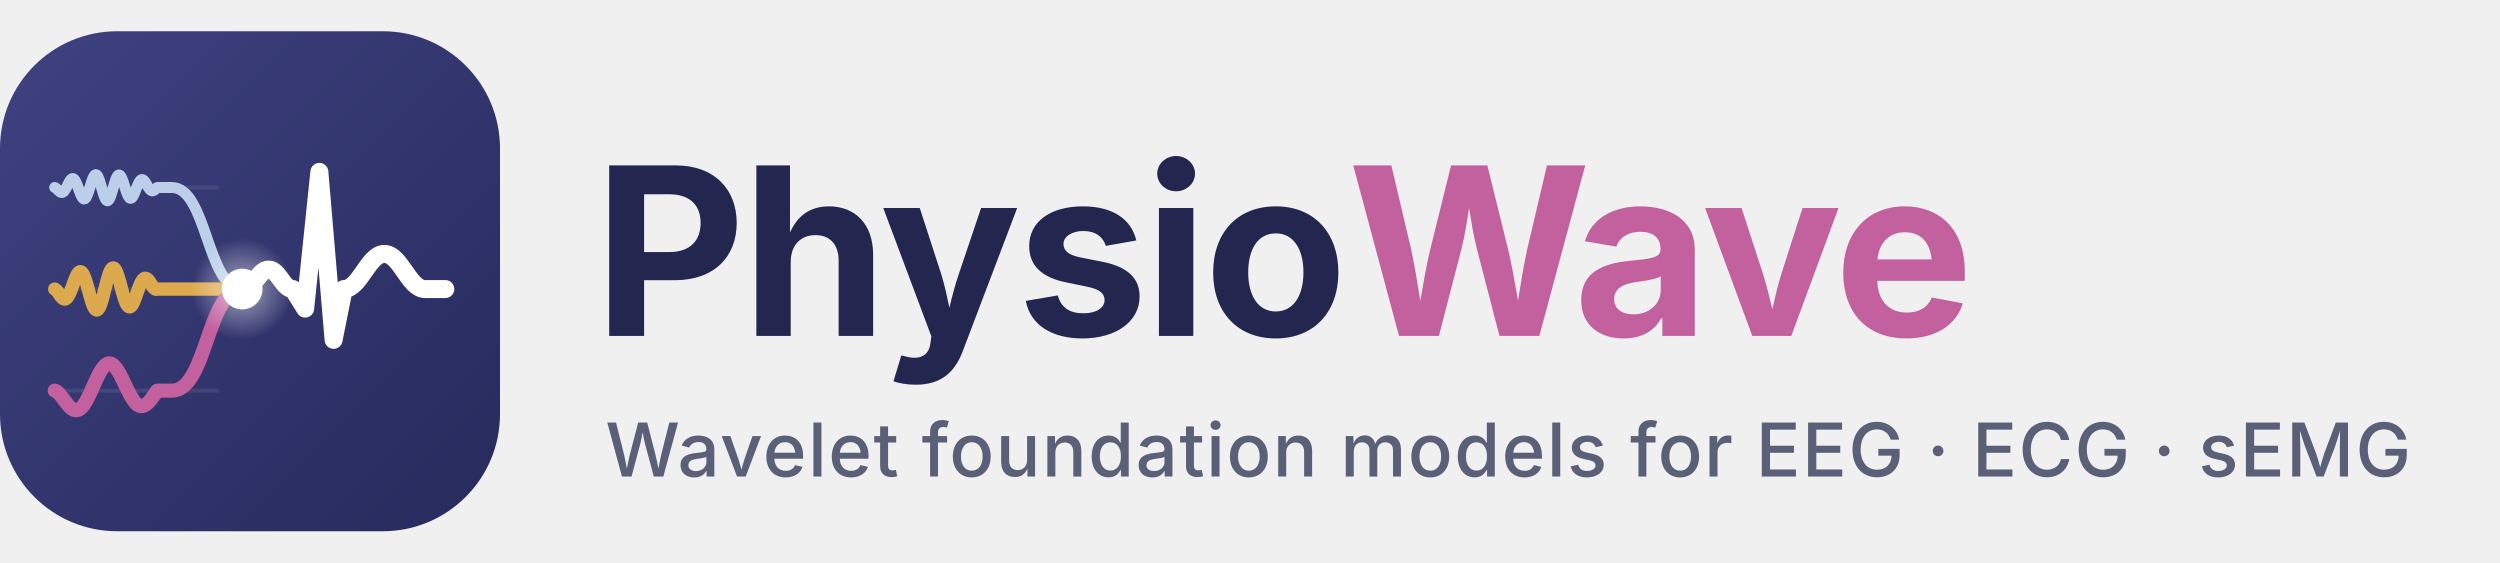
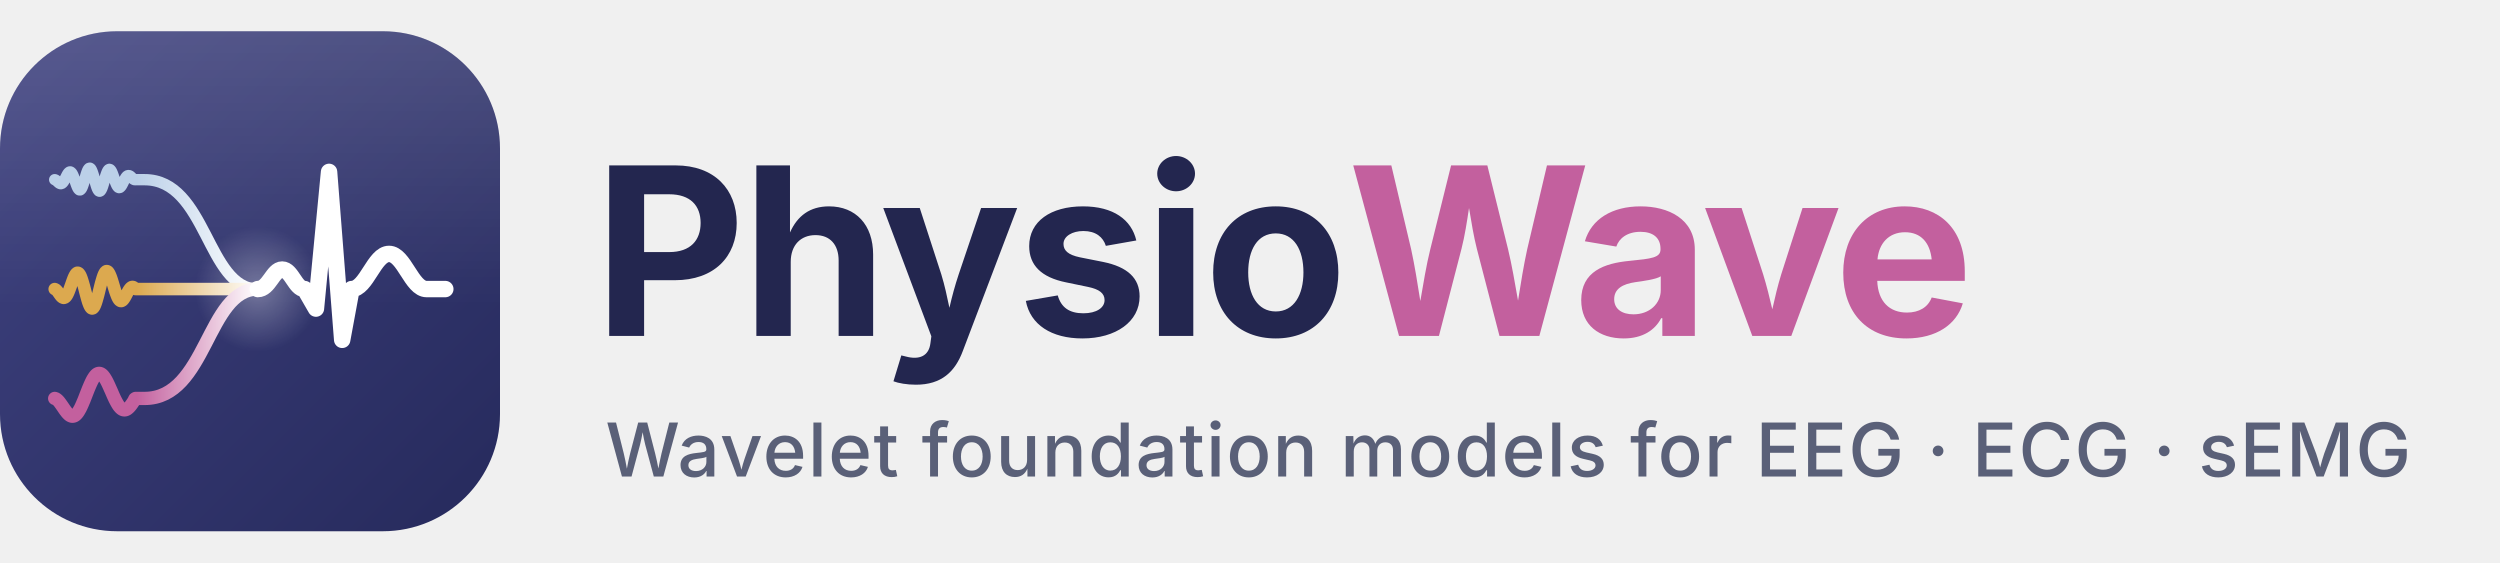
<svg xmlns="http://www.w3.org/2000/svg" width="640" height="144" viewBox="0 0 640 144" role="img" aria-label="PhysioWave">
  <g transform="translate(0 8) scale(1.0)">
    <defs>
      <linearGradient id="lbg" x1="0" y1="0" x2="1" y2="1">
        <stop offset="0" stop-color="#3F4280" />
        <stop offset="1" stop-color="#262A5C" />
      </linearGradient>
+       <linearGradient id="lsheen" x1="0" y1="0" x2="0" y2="1">
+         <stop offset="0" stop-color="#FFFFFF" stop-opacity="0.13" />
+         <stop offset="0.55" stop-color="#FFFFFF" stop-opacity="0" />
+       </linearGradient>
      <radialGradient id="lglow" cx="0.5" cy="0.5" r="0.5">
-         <stop offset="0" stop-color="#FFFFFF" stop-opacity="0.55" />
+         <stop offset="0" stop-color="#FFFFFF" stop-opacity="0.32" />
        <stop offset="1" stop-color="#FFFFFF" stop-opacity="0" />
      </radialGradient>
+       <linearGradient id="lb0" gradientUnits="userSpaceOnUse" x1="35.0" y1="0" x2="66.0" y2="0">
+         <stop offset="0" stop-color="#BBD0E8" />
+         <stop offset="1" stop-color="#FFFFFF" />
+       </linearGradient>
+       <linearGradient id="lb1" gradientUnits="userSpaceOnUse" x1="35.0" y1="0" x2="66.0" y2="0">
+         <stop offset="0" stop-color="#DCA94F" />
+         <stop offset="1" stop-color="#FFFFFF" />
+       </linearGradient>
+       <linearGradient id="lb2" gradientUnits="userSpaceOnUse" x1="35.0" y1="0" x2="66.0" y2="0">
+         <stop offset="0" stop-color="#C3609E" />
+         <stop offset="1" stop-color="#FFFFFF" />
+       </linearGradient>
    </defs>
    <rect x="0" y="0" width="128" height="128" rx="30" fill="url(#lbg)" />
-     <line x1="14" y1="40.0" x2="56" y2="40.0" stroke="#FFFFFF" stroke-opacity="0.08" stroke-width="1" />
-     <line x1="14" y1="66.0" x2="56" y2="66.0" stroke="#FFFFFF" stroke-opacity="0.08" stroke-width="1" />
-     <line x1="14" y1="92.0" x2="56" y2="92.0" stroke="#FFFFFF" stroke-opacity="0.08" stroke-width="1" />
-     <path d="M14.00 40.00 L14.25 40.11 L14.50 40.31 L14.75 40.57 L15.00 40.83 L15.25 41.05 L15.50 41.21 L15.75 41.28 L16.00 41.25 L16.25 41.09 L16.50 40.82 L16.75 40.45 L17.00 40.00 L17.25 39.51 L17.50 39.01 L17.75 38.54 L18.00 38.14 L18.25 37.86 L18.50 37.71 L18.75 37.73 L19.00 37.91 L19.25 38.25 L19.50 38.73 L19.75 39.33 L20.00 40.00 L20.25 40.70 L20.50 41.38 L20.75 41.98 L21.00 42.47 L21.25 42.80 L21.50 42.94 L21.75 42.88 L22.00 42.62 L22.25 42.16 L22.50 41.55 L22.75 40.81 L23.00 40.00 L23.25 39.18 L23.50 38.39 L23.75 37.71 L24.00 37.17 L24.25 36.83 L24.50 36.70 L24.75 36.79 L25.00 37.11 L25.25 37.63 L25.50 38.32 L25.75 39.13 L26.00 40.00 L26.25 40.88 L26.50 41.70 L26.75 42.40 L27.00 42.94 L27.25 43.28 L27.50 43.40 L27.75 43.28 L28.00 42.93 L28.25 42.39 L28.50 41.68 L28.75 40.87 L29.00 40.00 L29.25 39.14 L29.50 38.34 L29.75 37.67 L30.00 37.17 L30.25 36.86 L30.50 36.78 L30.75 36.91 L31.00 37.26 L31.25 37.78 L31.50 38.45 L31.75 39.21 L32.00 40.00 L32.25 40.78 L32.50 41.48 L32.75 42.06 L33.00 42.48 L33.25 42.73 L33.50 42.77 L33.75 42.63 L34.00 42.31 L34.25 41.85 L34.50 41.28 L34.75 40.65 L35.00 40.00 L35.25 39.39 L35.50 38.85 L35.75 38.42 L36.00 38.12 L36.25 37.98 L36.50 37.98 L36.75 38.13 L37.00 38.40 L37.25 38.75 L37.50 39.16 L37.75 39.59 L38.00 40.00 L38.25 40.35 L38.50 40.63 L38.75 40.80 L39.00 40.87 L39.25 40.83 L39.50 40.69 L39.75 40.48 L40.00 40.19 L40.25 40.00 L40.50 40.00 L40.75 40.00 L41.00 40.00 L41.25 40.00 L41.50 40.00 L41.75 40.00 L42.00 40.00 L42.25 40.00 L42.50 40.00 L42.75 40.00 L43.00 40.00 L43.25 40.00 L43.50 40.00 L43.75 40.00 L44.00 40.00 C53.00 40.00 53.00 66.00 62.00 66.00" fill="none" stroke="#BBD0E8" stroke-width="2.8" stroke-linecap="round" stroke-linejoin="round" />
-     <path d="M14.00 66.00 L14.25 66.12 L14.50 66.37 L14.75 66.68 L15.00 67.03 L15.25 67.40 L15.50 67.75 L15.75 68.06 L16.00 68.31 L16.25 68.49 L16.50 68.56 L16.75 68.53 L17.00 68.38 L17.25 68.12 L17.50 67.75 L17.75 67.28 L18.00 66.72 L18.25 66.09 L18.50 65.42 L18.75 64.73 L19.00 64.04 L19.25 63.39 L19.50 62.81 L19.75 62.31 L20.00 61.92 L20.25 61.66 L20.50 61.55 L20.75 61.59 L21.00 61.78 L21.25 62.14 L21.50 62.64 L21.75 63.27 L22.00 64.01 L22.25 64.85 L22.50 65.74 L22.75 66.66 L23.00 67.58 L23.25 68.46 L23.50 69.27 L23.75 69.98 L24.00 70.57 L24.25 71.01 L24.50 71.28 L24.75 71.37 L25.00 71.28 L25.25 71.01 L25.50 70.56 L25.75 69.96 L26.00 69.22 L26.25 68.36 L26.50 67.42 L26.75 66.43 L27.00 65.43 L27.25 64.44 L27.50 63.51 L27.75 62.66 L28.00 61.93 L28.25 61.34 L28.50 60.91 L28.75 60.66 L29.00 60.59 L29.25 60.71 L29.50 61.00 L29.75 61.46 L30.00 62.07 L30.25 62.80 L30.50 63.63 L30.75 64.53 L31.00 65.46 L31.25 66.40 L31.50 67.30 L31.75 68.14 L32.00 68.88 L32.25 69.52 L32.50 70.01 L32.75 70.35 L33.00 70.54 L33.25 70.56 L33.50 70.43 L33.75 70.15 L34.00 69.74 L34.25 69.22 L34.50 68.61 L34.75 67.93 L35.00 67.22 L35.25 66.50 L35.50 65.80 L35.75 65.15 L36.00 64.57 L36.25 64.08 L36.50 63.69 L36.75 63.42 L37.00 63.26 L37.25 63.23 L37.50 63.30 L37.75 63.47 L38.00 63.73 L38.25 64.05 L38.50 64.42 L38.75 64.81 L39.00 65.19 L39.25 65.54 L39.50 65.82 L39.75 66.02 L40.00 66.07 L40.25 66.00 L40.50 66.00 L40.75 66.00 L41.00 66.00 L41.25 66.00 L41.50 66.00 L41.75 66.00 L42.00 66.00 L42.25 66.00 L42.50 66.00 L42.75 66.00 L43.00 66.00 L43.25 66.00 L43.50 66.00 L43.75 66.00 L44.00 66.00 C53.00 66.00 53.00 66.00 62.00 66.00" fill="none" stroke="#DCA94F" stroke-width="3.4" stroke-linecap="round" stroke-linejoin="round" />
-     <path d="M14.00 92.00 L14.25 92.07 L14.50 92.22 L14.75 92.41 L15.00 92.65 L15.25 92.91 L15.50 93.20 L15.75 93.52 L16.00 93.84 L16.25 94.17 L16.50 94.51 L16.75 94.84 L17.00 95.17 L17.25 95.48 L17.50 95.77 L17.75 96.05 L18.00 96.30 L18.25 96.51 L18.50 96.70 L18.75 96.84 L19.00 96.95 L19.25 97.01 L19.50 97.04 L19.75 97.01 L20.00 96.94 L20.25 96.83 L20.50 96.66 L20.75 96.45 L21.00 96.20 L21.25 95.90 L21.50 95.56 L21.75 95.18 L22.00 94.77 L22.25 94.32 L22.50 93.84 L22.75 93.34 L23.00 92.81 L23.25 92.27 L23.50 91.72 L23.75 91.16 L24.00 90.60 L24.25 90.05 L24.50 89.50 L24.75 88.96 L25.00 88.44 L25.25 87.94 L25.50 87.47 L25.75 87.04 L26.00 86.63 L26.25 86.27 L26.50 85.95 L26.75 85.67 L27.00 85.44 L27.25 85.26 L27.50 85.13 L27.75 85.05 L28.00 85.03 L28.25 85.06 L28.50 85.14 L28.75 85.27 L29.00 85.45 L29.25 85.68 L29.50 85.96 L29.75 86.28 L30.00 86.64 L30.25 87.03 L30.50 87.46 L30.75 87.91 L31.00 88.39 L31.25 88.89 L31.50 89.40 L31.75 89.92 L32.00 90.45 L32.25 90.97 L32.50 91.49 L32.75 92.00 L33.00 92.49 L33.25 92.97 L33.50 93.42 L33.75 93.84 L34.00 94.24 L34.25 94.60 L34.50 94.92 L34.75 95.20 L35.00 95.44 L35.25 95.63 L35.50 95.79 L35.75 95.89 L36.00 95.96 L36.25 95.97 L36.50 95.95 L36.75 95.88 L37.00 95.77 L37.25 95.62 L37.50 95.44 L37.75 95.23 L38.00 94.98 L38.25 94.71 L38.50 94.42 L38.75 94.11 L39.00 93.79 L39.25 93.45 L39.50 93.10 L39.75 92.73 L40.00 92.30 L40.25 92.00 L40.50 92.00 L40.75 92.00 L41.00 92.00 L41.25 92.00 L41.50 92.00 L41.75 92.00 L42.00 92.00 L42.25 92.00 L42.50 92.00 L42.75 92.00 L43.00 92.00 L43.25 92.00 L43.50 92.00 L43.75 92.00 L44.00 92.00 C53.00 92.00 53.00 66.00 62.00 66.00" fill="none" stroke="#C3609E" stroke-width="3.6" stroke-linecap="round" stroke-linejoin="round" />
-     <circle cx="62.0" cy="66.0" r="13" fill="url(#lglow)" />
-     <circle cx="62.0" cy="66.0" r="5.2" fill="#FFFFFF" />
-     <path d="M62.00 66.00 C65.12 66.00 66.16 61.00 68.76 61.00 C71.36 61.00 72.40 66.00 75.00 66.00 L78.12 71.00 L81.76 36.00 L85.40 79.00 L88.00 66.00 C92.16 66.00 94.24 57.00 98.40 57.00 C102.56 57.00 104.64 66.00 108.80 66.00 L114.00 66.00" fill="none" stroke="#FFFFFF" stroke-width="4.6" stroke-linecap="round" stroke-linejoin="round" />
+     <rect x="0" y="0" width="128" height="128" rx="30" fill="url(#lsheen)" />
+     <circle cx="66.0" cy="66.0" r="16" fill="url(#lglow)" />
+     <path d="M14.00 38.00 L14.19 38.06 L14.38 38.19 L14.57 38.36 L14.77 38.54 L14.96 38.72 L15.15 38.87 L15.34 38.98 L15.53 39.03 L15.72 39.00 L15.92 38.89 L16.11 38.70 L16.30 38.44 L16.49 38.12 L16.68 37.75 L16.88 37.37 L17.07 36.99 L17.26 36.64 L17.45 36.35 L17.64 36.13 L17.83 36.02 L18.02 36.01 L18.22 36.13 L18.41 36.36 L18.60 36.70 L18.79 37.13 L18.98 37.64 L19.18 38.19 L19.37 38.75 L19.56 39.28 L19.75 39.77 L19.94 40.17 L20.13 40.45 L20.32 40.61 L20.52 40.62 L20.71 40.48 L20.90 40.20 L21.09 39.79 L21.28 39.26 L21.48 38.66 L21.67 38.00 L21.86 37.33 L22.05 36.69 L22.24 36.12 L22.43 35.64 L22.62 35.29 L22.82 35.09 L23.01 35.05 L23.20 35.17 L23.39 35.46 L23.58 35.89 L23.77 36.44 L23.97 37.07 L24.16 37.76 L24.35 38.47 L24.54 39.15 L24.73 39.76 L24.92 40.27 L25.12 40.66 L25.31 40.89 L25.50 40.96 L25.69 40.87 L25.88 40.62 L26.08 40.22 L26.27 39.71 L26.46 39.10 L26.65 38.45 L26.84 37.78 L27.03 37.13 L27.23 36.54 L27.42 36.05 L27.61 35.68 L27.80 35.44 L27.99 35.35 L28.18 35.41 L28.38 35.61 L28.57 35.94 L28.76 36.37 L28.95 36.88 L29.14 37.44 L29.33 38.00 L29.52 38.54 L29.72 39.03 L29.91 39.44 L30.10 39.75 L30.29 39.95 L30.48 40.03 L30.68 39.99 L30.87 39.83 L31.06 39.59 L31.25 39.27 L31.44 38.90 L31.63 38.51 L31.82 38.12 L32.02 37.76 L32.21 37.45 L32.40 37.20 L32.59 37.03 L32.78 36.95 L32.97 36.94 L33.17 37.00 L33.36 37.12 L33.55 37.29 L33.74 37.48 L33.93 37.67 L34.12 37.83 L34.32 37.96 L34.51 38.01 L34.70 38.00 L34.89 38.00 L35.08 38.00 L35.28 38.00 L35.47 38.00 L35.66 38.00 L35.85 38.00 L36.04 38.00 L36.23 38.00 L36.42 38.00 L36.62 38.00 L36.81 38.00 L37.00 38.00 C52.95 38.00 52.95 66.00 66.00 66.00" fill="none" stroke="url(#lb0)" stroke-width="2.9" stroke-linecap="round" stroke-linejoin="round" />
+     <path d="M14.00 66.00 L14.19 66.07 L14.38 66.21 L14.57 66.41 L14.77 66.65 L14.96 66.92 L15.15 67.19 L15.34 67.46 L15.53 67.71 L15.72 67.93 L15.92 68.10 L16.11 68.21 L16.30 68.26 L16.49 68.23 L16.68 68.13 L16.88 67.94 L17.07 67.69 L17.26 67.35 L17.45 66.96 L17.64 66.50 L17.83 66.00 L18.02 65.47 L18.22 64.92 L18.41 64.37 L18.60 63.83 L18.79 63.33 L18.98 62.88 L19.18 62.49 L19.37 62.18 L19.56 61.96 L19.75 61.83 L19.94 61.82 L20.13 61.91 L20.32 62.11 L20.52 62.42 L20.71 62.83 L20.90 63.33 L21.09 63.92 L21.28 64.57 L21.48 65.27 L21.67 66.00 L21.86 66.75 L22.05 67.48 L22.24 68.19 L22.43 68.86 L22.62 69.46 L22.82 69.98 L23.01 70.40 L23.20 70.71 L23.39 70.91 L23.58 70.98 L23.77 70.93 L23.97 70.75 L24.16 70.45 L24.35 70.04 L24.54 69.53 L24.73 68.93 L24.92 68.26 L25.12 67.54 L25.31 66.78 L25.50 66.00 L25.69 65.23 L25.88 64.49 L26.08 63.79 L26.27 63.16 L26.46 62.60 L26.65 62.14 L26.84 61.79 L27.03 61.54 L27.23 61.41 L27.42 61.41 L27.61 61.51 L27.80 61.73 L27.99 62.05 L28.18 62.46 L28.38 62.95 L28.57 63.50 L28.76 64.10 L28.95 64.73 L29.14 65.37 L29.33 66.00 L29.52 66.61 L29.72 67.17 L29.91 67.68 L30.10 68.12 L30.29 68.49 L30.48 68.77 L30.68 68.96 L30.87 69.06 L31.06 69.07 L31.25 69.00 L31.44 68.85 L31.63 68.63 L31.82 68.36 L32.02 68.04 L32.21 67.69 L32.40 67.33 L32.59 66.96 L32.78 66.61 L32.97 66.29 L33.17 66.00 L33.36 65.77 L33.55 65.59 L33.74 65.48 L33.93 65.45 L34.12 65.49 L34.32 65.62 L34.51 65.90 L34.70 66.00 L34.89 66.00 L35.08 66.00 L35.28 66.00 L35.47 66.00 L35.66 66.00 L35.85 66.00 L36.04 66.00 L36.23 66.00 L36.42 66.00 L36.62 66.00 L36.81 66.00 L37.00 66.00 C52.95 66.00 52.95 66.00 66.00 66.00" fill="none" stroke="url(#lb1)" stroke-width="3.2" stroke-linecap="round" stroke-linejoin="round" />
+     <path d="M14.00 94.00 L14.19 94.04 L14.38 94.14 L14.57 94.28 L14.77 94.45 L14.96 94.65 L15.15 94.87 L15.34 95.12 L15.53 95.38 L15.72 95.65 L15.92 95.93 L16.11 96.21 L16.30 96.49 L16.49 96.77 L16.68 97.04 L16.88 97.30 L17.07 97.55 L17.26 97.77 L17.45 97.97 L17.64 98.15 L17.83 98.30 L18.02 98.41 L18.22 98.50 L18.41 98.55 L18.60 98.56 L18.79 98.53 L18.98 98.47 L19.18 98.37 L19.37 98.23 L19.56 98.05 L19.75 97.83 L19.94 97.58 L20.13 97.29 L20.32 96.96 L20.52 96.61 L20.71 96.23 L20.90 95.82 L21.09 95.39 L21.28 94.94 L21.48 94.48 L21.67 94.00 L21.86 93.51 L22.05 93.02 L22.24 92.53 L22.43 92.05 L22.62 91.57 L22.82 91.10 L23.01 90.65 L23.20 90.22 L23.39 89.81 L23.58 89.42 L23.77 89.07 L23.97 88.75 L24.16 88.46 L24.35 88.21 L24.54 88.00 L24.73 87.83 L24.92 87.70 L25.12 87.62 L25.31 87.58 L25.50 87.58 L25.69 87.63 L25.88 87.72 L26.08 87.85 L26.27 88.02 L26.46 88.23 L26.65 88.48 L26.84 88.76 L27.03 89.07 L27.23 89.41 L27.42 89.78 L27.61 90.16 L27.80 90.57 L27.99 90.99 L28.18 91.42 L28.38 91.86 L28.57 92.29 L28.76 92.73 L28.95 93.17 L29.14 93.59 L29.33 94.00 L29.52 94.39 L29.72 94.77 L29.91 95.12 L30.10 95.45 L30.29 95.75 L30.48 96.02 L30.68 96.25 L30.87 96.46 L31.06 96.62 L31.25 96.76 L31.44 96.85 L31.63 96.91 L31.82 96.93 L32.02 96.92 L32.21 96.87 L32.40 96.79 L32.59 96.68 L32.78 96.53 L32.97 96.36 L33.17 96.16 L33.36 95.94 L33.55 95.70 L33.74 95.44 L33.93 95.16 L34.12 94.87 L34.32 94.54 L34.51 94.12 L34.70 94.00 L34.89 94.00 L35.08 94.00 L35.28 94.00 L35.47 94.00 L35.66 94.00 L35.85 94.00 L36.04 94.00 L36.23 94.00 L36.42 94.00 L36.62 94.00 L36.81 94.00 L37.00 94.00 C52.95 94.00 52.95 66.00 66.00 66.00" fill="none" stroke="url(#lb2)" stroke-width="3.4" stroke-linecap="round" stroke-linejoin="round" />
+     <path d="M66.00 66.00 C68.88 66.00 69.84 61.00 72.24 61.00 C74.64 61.00 75.60 66.00 78.00 66.00 L80.88 71.00 L84.24 36.00 L87.60 79.00 L90.00 66.00 C93.84 66.00 95.76 57.00 99.60 57.00 C103.44 57.00 105.36 66.00 109.20 66.00 L114.00 66.00" fill="none" stroke="#FFFFFF" stroke-width="4.2" stroke-linecap="round" stroke-linejoin="round" />
  </g>
  <text x="152" y="86" font-family="'Inter','Helvetica Neue','Segoe UI',Arial,sans-serif" font-size="60" font-weight="700" fill="#23264F" letter-spacing="-1">Physio<tspan fill="#C3609E">Wave</tspan>
  </text>
  <text x="155" y="122" font-family="'Inter','Helvetica Neue','Segoe UI',Arial,sans-serif" font-size="19" font-weight="500" fill="#5A6078" letter-spacing="0.4">Wavelet foundation models for EEG · ECG · sEMG</text>
</svg>
